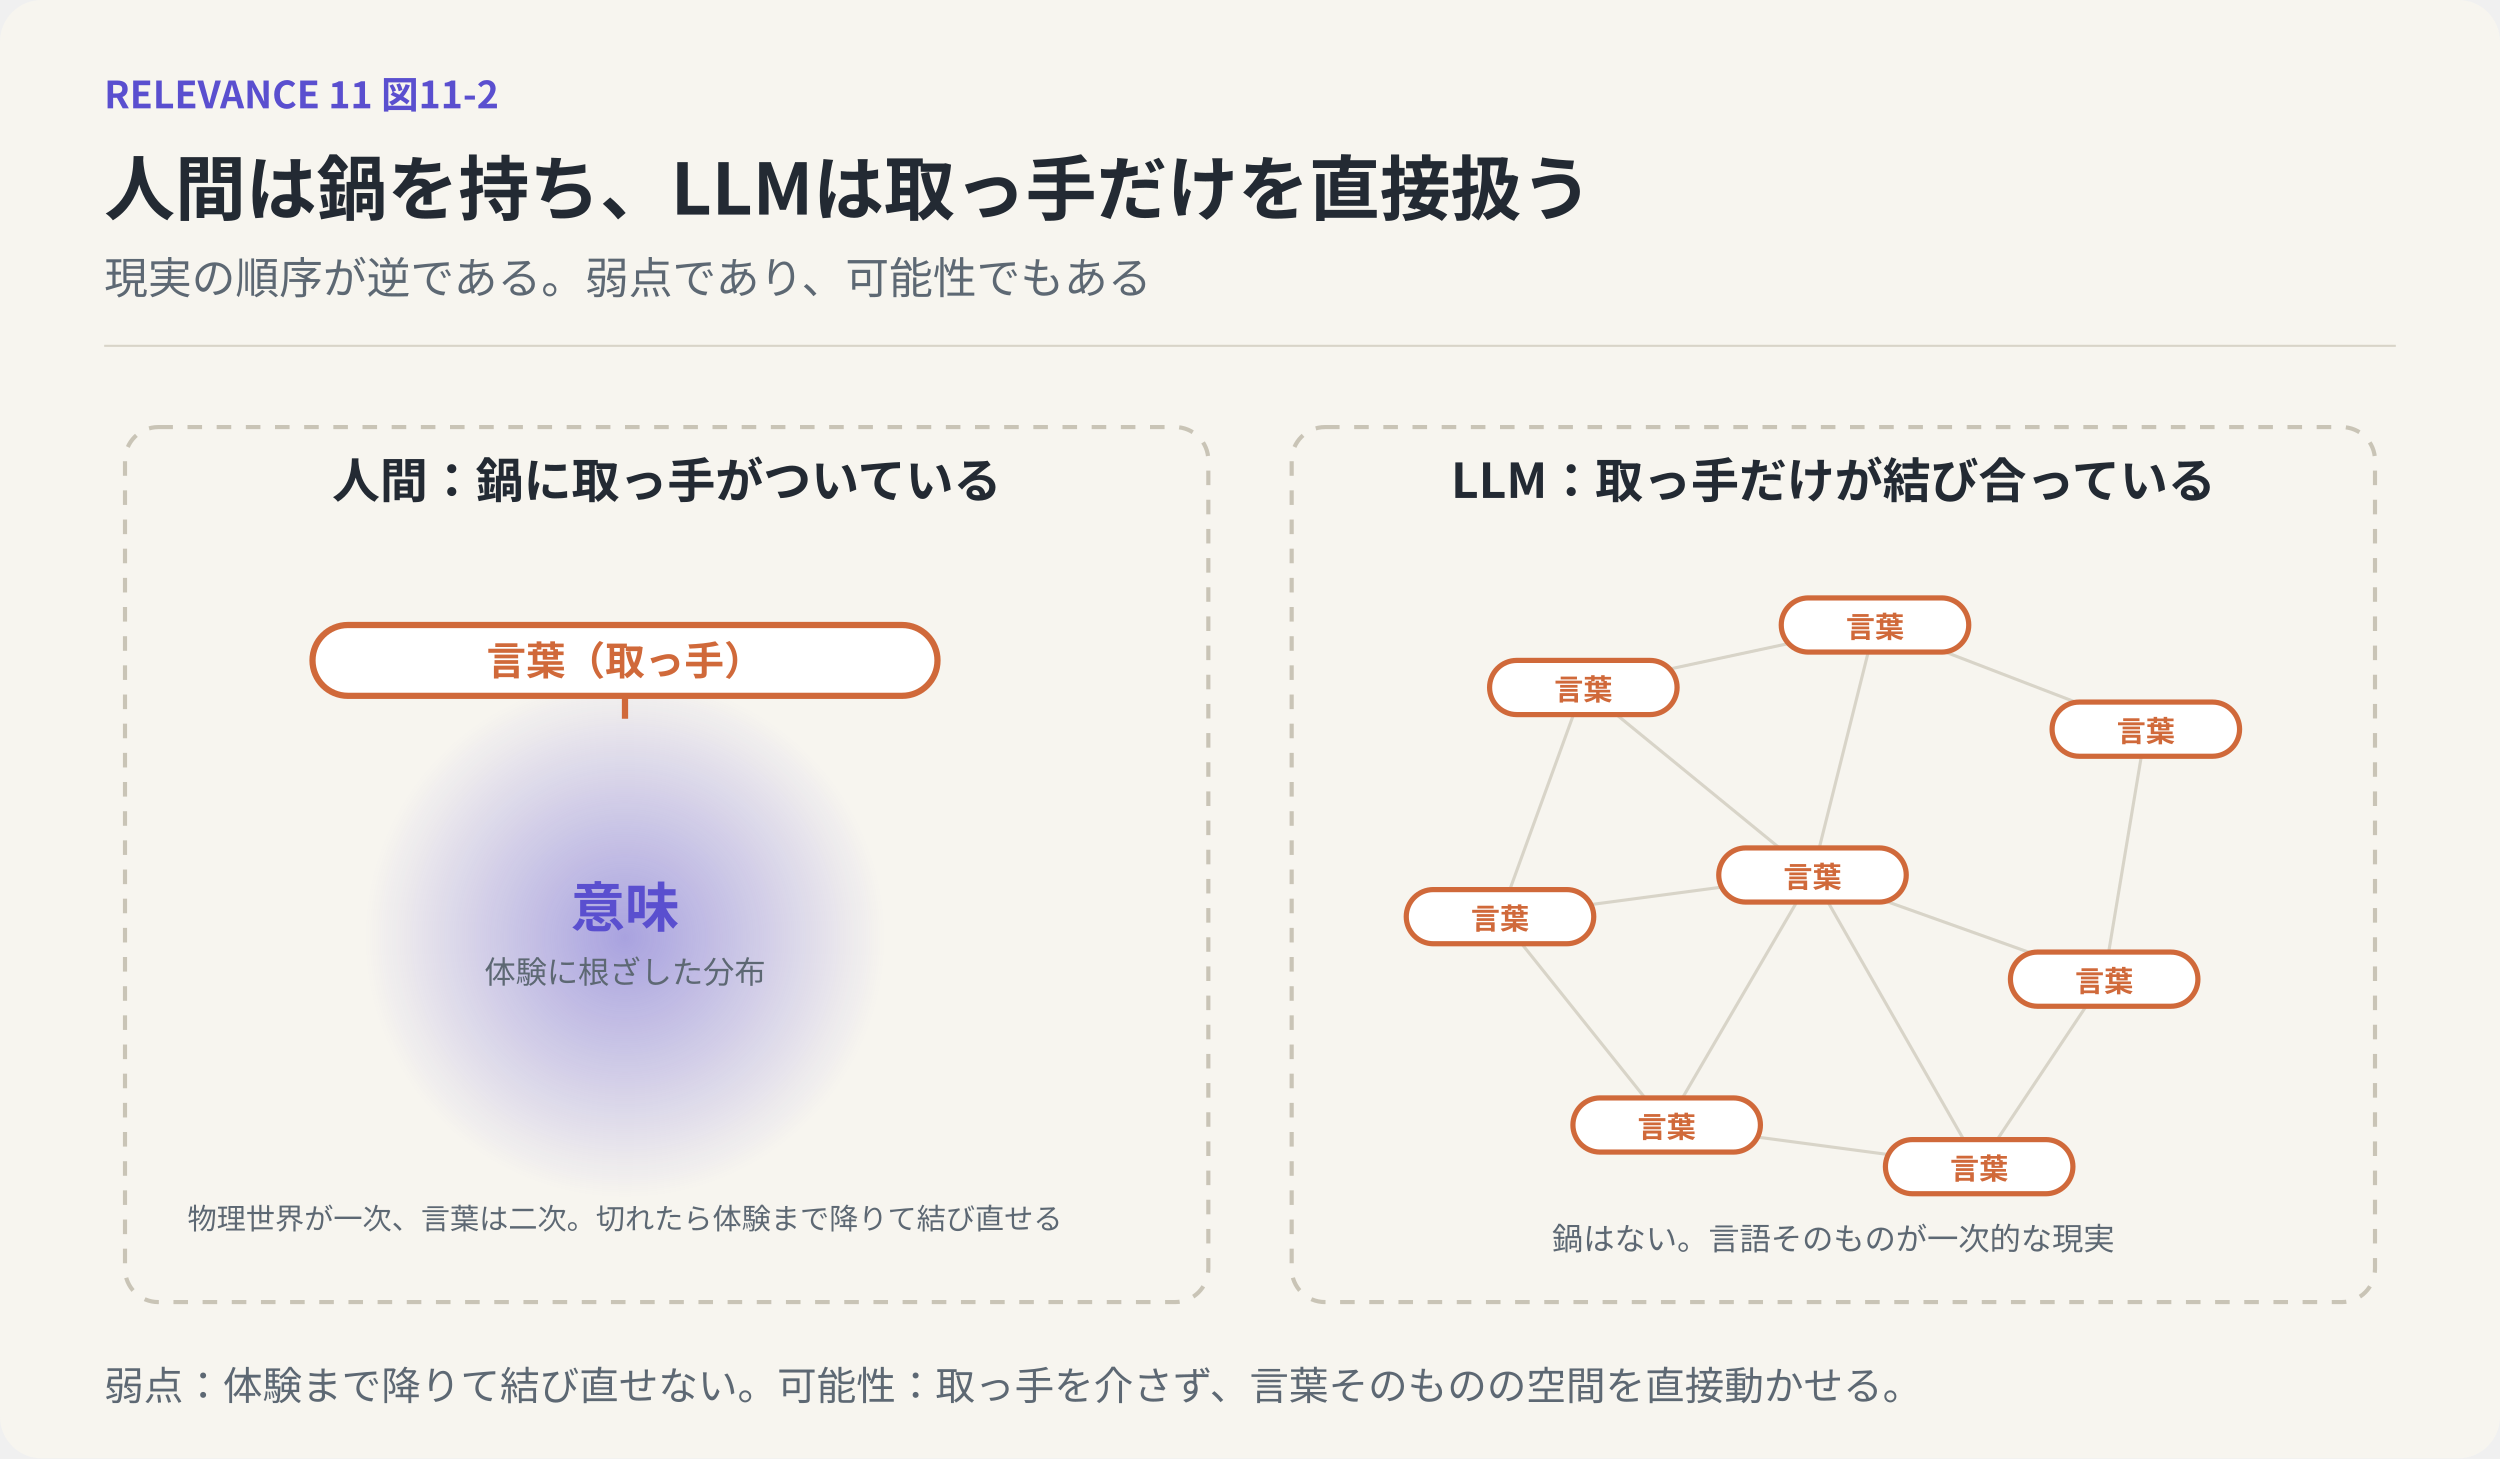
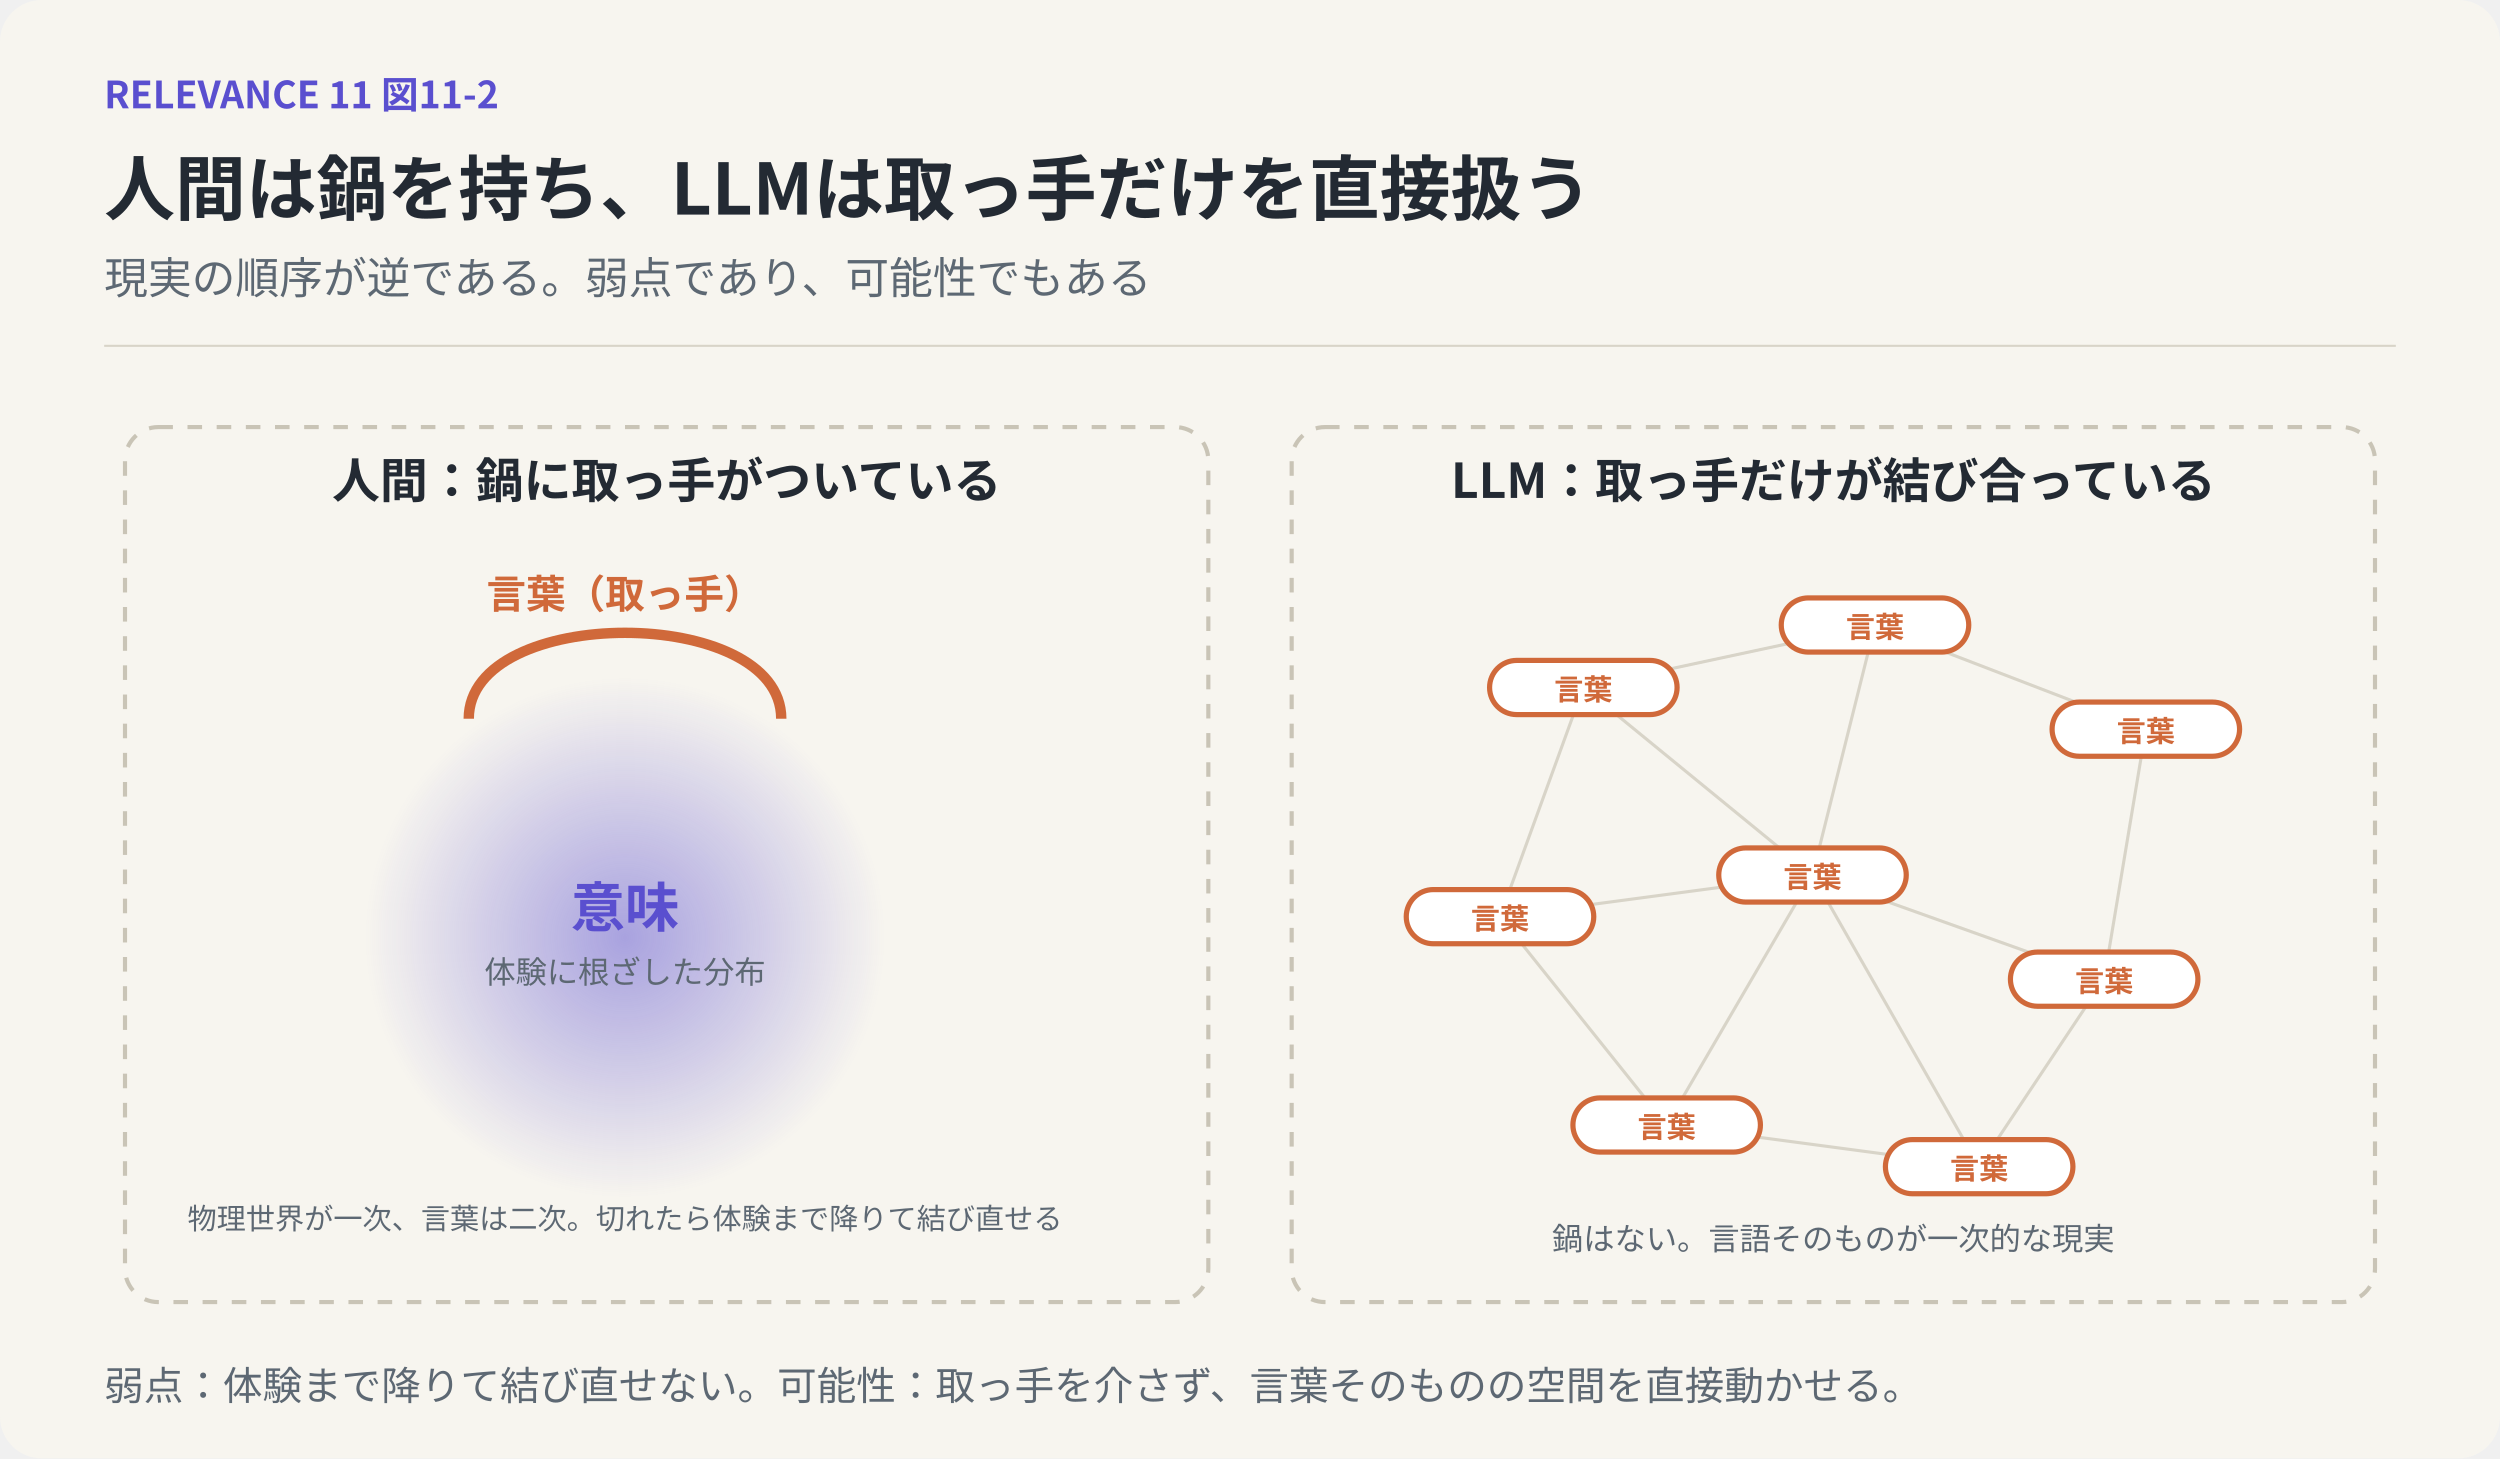
<svg xmlns="http://www.w3.org/2000/svg" width="1200" height="700" viewBox="0 0 1200 700" role="img" aria-labelledby="title desc">
  <defs>
    <marker id="arrow" markerWidth="10" markerHeight="10" refX="8" refY="5" orient="auto-start-reverse">
      <path d="M1,1 L9,5 L1,9" fill="none" stroke="#5d6873" stroke-width="1.4" />
    </marker>
    <radialGradient id="grel11b-1">
      <stop offset="0" stop-color="#5a4fcf" stop-opacity="0.5" />
      <stop offset="0.55" stop-color="#5a4fcf" stop-opacity="0.23" />
      <stop offset="1" stop-color="#5a4fcf" stop-opacity="0" />
    </radialGradient>
  </defs>
  <rect width="1200" height="700" rx="20" fill="#f7f5ef" />
  <g font-family="system-ui, -apple-system, &quot;Hiragino Kaku Gothic ProN&quot;, &quot;Noto Sans CJK JP&quot;, Meiryo, sans-serif">
    <text x="50.0" y="52.0" fill="#5a4fcf" font-size="18" text-anchor="start" font-weight="700">RELEVANCE     11     図11-2</text>
    <text x="50.0" y="103.0" fill="#232a33" font-size="34" text-anchor="start" font-weight="700">人間は鍋を持ち、LLMは取っ手だけを直接扱う</text>
    <text x="50.0" y="141.0" fill="#5d6873" font-size="21" text-anchor="start" font-weight="400">現実の順序が逆である。弱点であり、可能性でもある</text>
    <line x1="50.0" y1="166.0" x2="1150.0" y2="166.0" stroke="#d8d4c8" stroke-width="1" />
    <rect x="60" y="205" width="520" height="420" rx="16" fill="none" stroke="#c9c4b6" stroke-width="2" stroke-dasharray="7 7" />
    <text x="320.0" y="239.0" fill="#232a33" font-size="23" text-anchor="middle" font-weight="700">人間：鍋に取っ手がついている</text>
    <circle cx="300.0" cy="450.0" r="125" fill="url(#grel11b-1)" />
    <text x="300.0" y="445.0" fill="#5a4fcf" font-size="26" text-anchor="middle" font-weight="700">意味</text>
    <text x="300.0" y="472.0" fill="#5d6873" font-size="15" text-anchor="middle" font-weight="400">体験に根ざした分布</text>
-     <rect x="150" y="300" width="300" height="34" rx="17" fill="#ffffff" stroke="#d0693a" stroke-width="3" />
-     <text x="300.0" y="324.0" fill="#d0693a" font-size="19" text-anchor="middle" font-weight="700">言葉（取っ手）</text>
-     <line x1="300.0" y1="334.0" x2="300.0" y2="345.0" stroke="#d0693a" stroke-width="3" />
+     <path d="M 225 345 C 225 290 375 290 375 345" fill="none" stroke="#d0693a" stroke-width="5" />
+     <text x="300.0" y="292.0" fill="#d0693a" font-size="19" text-anchor="middle" font-weight="700">言葉（取っ手）</text>
    <text x="300.0" y="590.0" fill="#5d6873" font-size="14" text-anchor="middle" font-weight="400">物理世界が一次、言葉は二次。切れたら体験まで降りて結び直せる</text>
    <rect x="620" y="205" width="520" height="420" rx="16" fill="none" stroke="#c9c4b6" stroke-width="2" stroke-dasharray="7 7" />
    <text x="880.0" y="239.0" fill="#232a33" font-size="23" text-anchor="middle" font-weight="700">LLM：取っ手だけが結び合っている</text>
    <line x1="760.0" y1="330.0" x2="900.0" y2="300.0" stroke="#d8d4c8" stroke-width="1.5" />
    <line x1="760.0" y1="330.0" x2="720.0" y2="440.0" stroke="#d8d4c8" stroke-width="1.5" />
    <line x1="760.0" y1="330.0" x2="870.0" y2="420.0" stroke="#d8d4c8" stroke-width="1.5" />
    <line x1="900.0" y1="300.0" x2="1030.0" y2="350.0" stroke="#d8d4c8" stroke-width="1.5" />
    <line x1="900.0" y1="300.0" x2="870.0" y2="420.0" stroke="#d8d4c8" stroke-width="1.5" />
    <line x1="1030.0" y1="350.0" x2="1010.0" y2="470.0" stroke="#d8d4c8" stroke-width="1.5" />
    <line x1="720.0" y1="440.0" x2="870.0" y2="420.0" stroke="#d8d4c8" stroke-width="1.5" />
    <line x1="720.0" y1="440.0" x2="800.0" y2="540.0" stroke="#d8d4c8" stroke-width="1.5" />
    <line x1="870.0" y1="420.0" x2="1010.0" y2="470.0" stroke="#d8d4c8" stroke-width="1.5" />
    <line x1="870.0" y1="420.0" x2="800.0" y2="540.0" stroke="#d8d4c8" stroke-width="1.5" />
    <line x1="870.0" y1="420.0" x2="950.0" y2="560.0" stroke="#d8d4c8" stroke-width="1.5" />
    <line x1="1010.0" y1="470.0" x2="950.0" y2="560.0" stroke="#d8d4c8" stroke-width="1.5" />
    <line x1="800.0" y1="540.0" x2="950.0" y2="560.0" stroke="#d8d4c8" stroke-width="1.5" />
    <rect x="715" y="317" width="90" height="26" rx="13" fill="#ffffff" stroke="#d0693a" stroke-width="2.5" />
    <text x="760.0" y="336.0" fill="#d0693a" font-size="14" text-anchor="middle" font-weight="700">言葉</text>
    <rect x="855" y="287" width="90" height="26" rx="13" fill="#ffffff" stroke="#d0693a" stroke-width="2.5" />
    <text x="900.0" y="306.0" fill="#d0693a" font-size="14" text-anchor="middle" font-weight="700">言葉</text>
    <rect x="985" y="337" width="90" height="26" rx="13" fill="#ffffff" stroke="#d0693a" stroke-width="2.5" />
    <text x="1030.0" y="356.0" fill="#d0693a" font-size="14" text-anchor="middle" font-weight="700">言葉</text>
    <rect x="675" y="427" width="90" height="26" rx="13" fill="#ffffff" stroke="#d0693a" stroke-width="2.5" />
    <text x="720.0" y="446.0" fill="#d0693a" font-size="14" text-anchor="middle" font-weight="700">言葉</text>
    <rect x="825" y="407" width="90" height="26" rx="13" fill="#ffffff" stroke="#d0693a" stroke-width="2.5" />
    <text x="870.0" y="426.0" fill="#d0693a" font-size="14" text-anchor="middle" font-weight="700">言葉</text>
    <rect x="965" y="457" width="90" height="26" rx="13" fill="#ffffff" stroke="#d0693a" stroke-width="2.5" />
    <text x="1010.0" y="476.0" fill="#d0693a" font-size="14" text-anchor="middle" font-weight="700">言葉</text>
    <rect x="755" y="527" width="90" height="26" rx="13" fill="#ffffff" stroke="#d0693a" stroke-width="2.5" />
    <text x="800.0" y="546.0" fill="#d0693a" font-size="14" text-anchor="middle" font-weight="700">言葉</text>
    <rect x="905" y="547" width="90" height="26" rx="13" fill="#ffffff" stroke="#d0693a" stroke-width="2.5" />
    <text x="950.0" y="566.0" fill="#d0693a" font-size="14" text-anchor="middle" font-weight="700">言葉</text>
    <text x="880.0" y="600.0" fill="#5d6873" font-size="15" text-anchor="middle" font-weight="400">鍋はない。言語そのものが一次的な現実</text>
    <text x="50.0" y="672.0" fill="#5d6873" font-size="19" text-anchor="start" font-weight="400">弱点：体験まで降りて結び直せない。可能性：取っ手を介さず、言葉そのものの空間を直接動かせる。</text>
  </g>
</svg>
